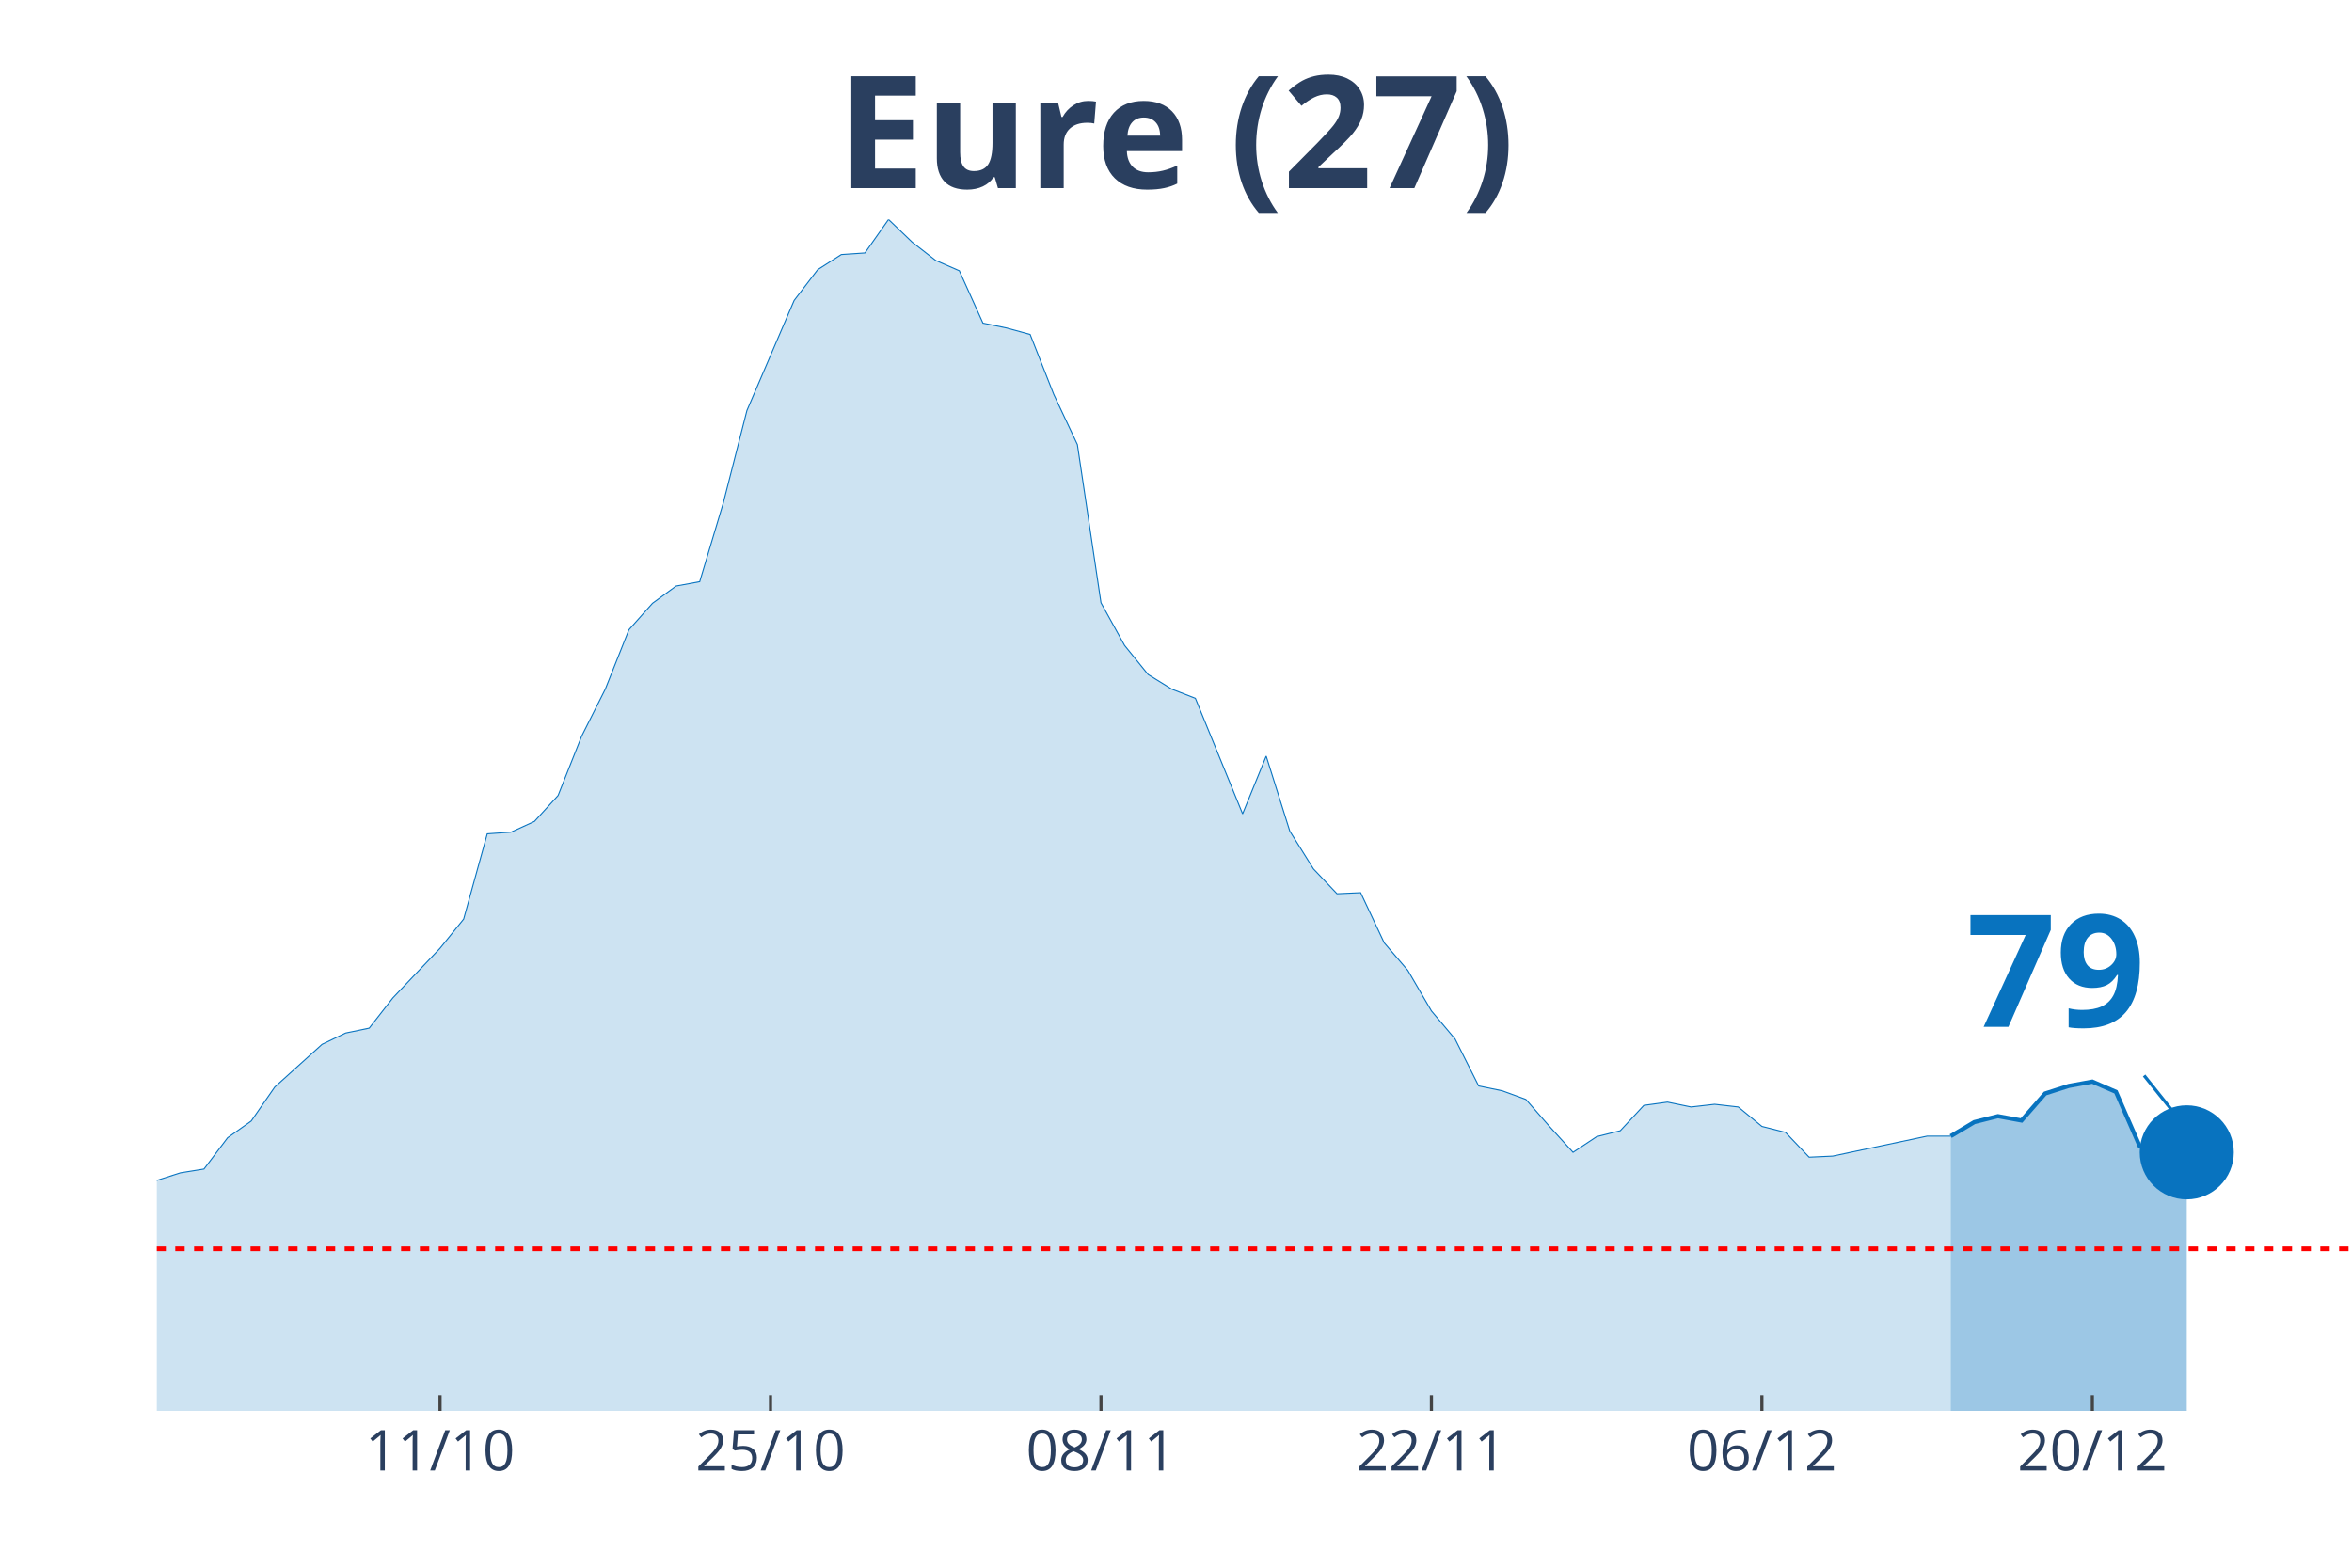
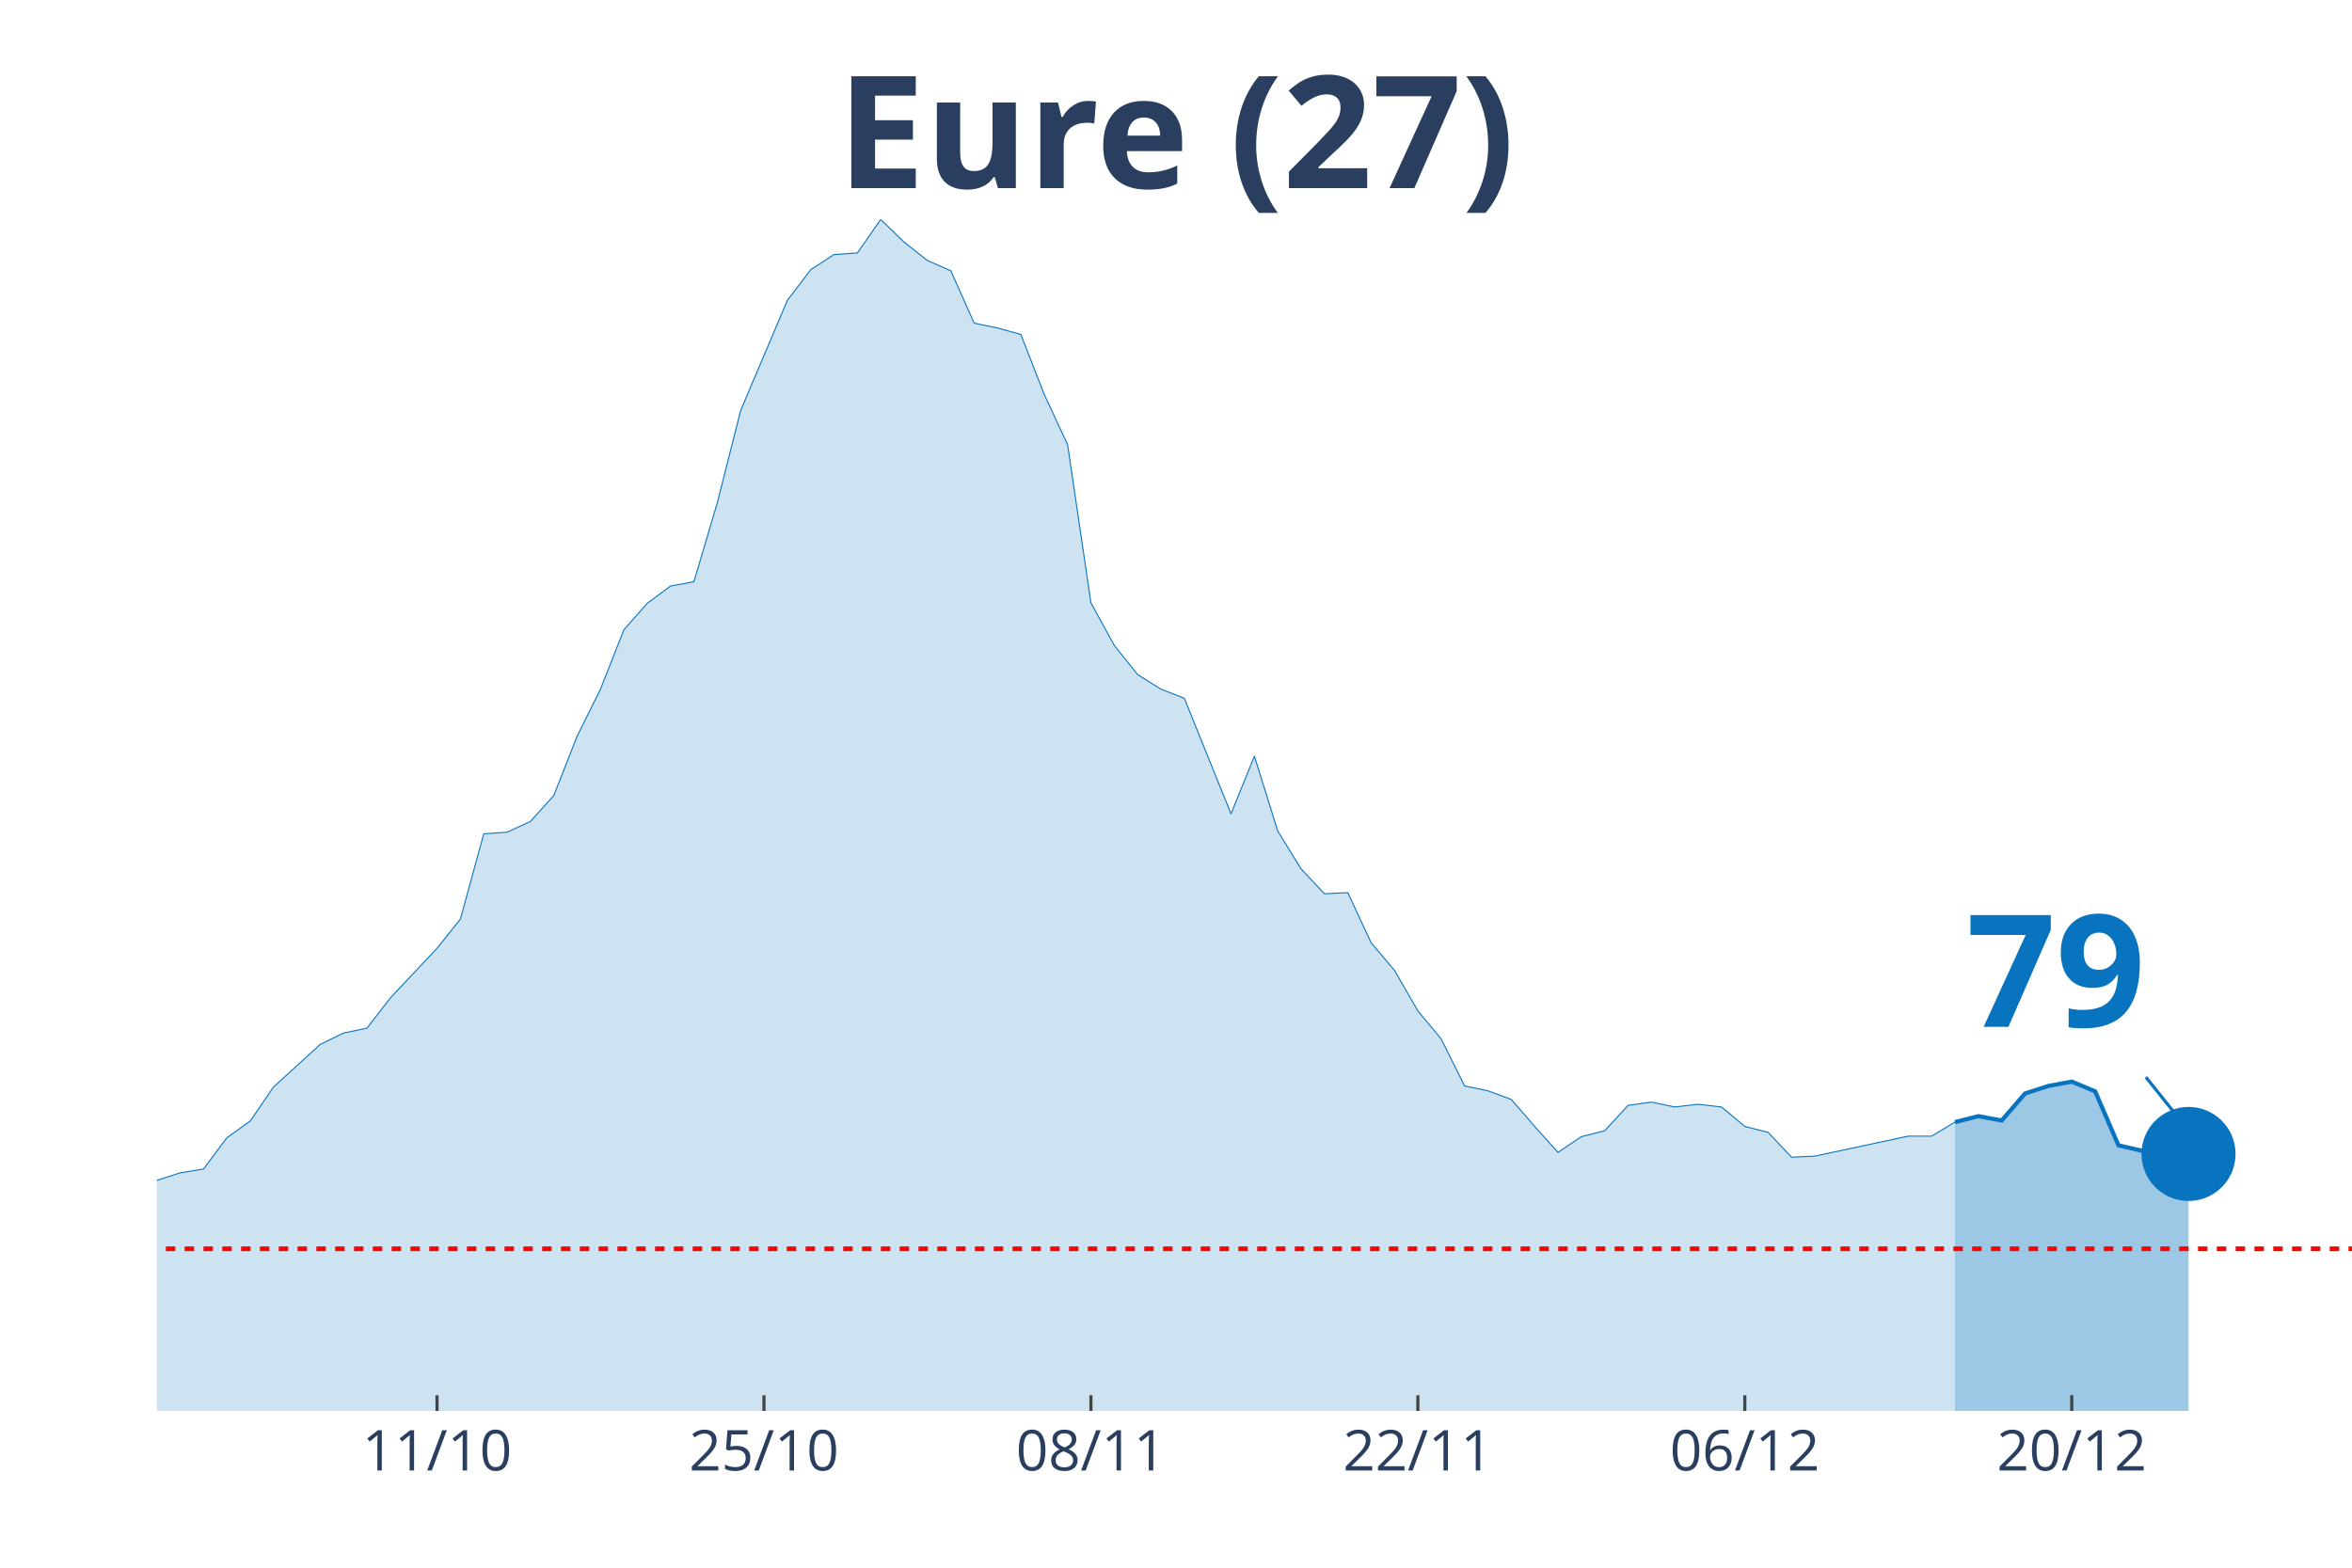
<svg xmlns="http://www.w3.org/2000/svg" class="main-svg" width="1125" height="750" style="" viewBox="0 0 750 500">
  <rect x="0" y="0" width="750" height="500" style="fill: rgb(0, 0, 0); fill-opacity: 0;" />
-   <defs id="defs-b0d55a">
+   <defs id="defs-c07651">
    <g class="clips">
-       <clipPath id="clipb0d55axyplot" class="plotclip">
+       <clipPath id="clipc07651xyplot" class="plotclip">
        <rect width="700" height="380" />
      </clipPath>
-       <clipPath class="axesclip" id="clipb0d55ax">
+       <clipPath class="axesclip" id="clipc07651x">
        <rect x="50" y="0" width="700" height="500" />
      </clipPath>
-       <clipPath class="axesclip" id="clipb0d55ay">
+       <clipPath class="axesclip" id="clipc07651y">
        <rect x="0" y="70" width="750" height="380" />
      </clipPath>
-       <clipPath class="axesclip" id="clipb0d55axy">
+       <clipPath class="axesclip" id="clipc07651xy">
        <rect x="50" y="70" width="700" height="380" />
      </clipPath>
    </g>
    <g class="gradients" />
  </defs>
  <g class="bglayer">
    <rect class="bg" x="50" y="70" width="700" height="380" style="fill: rgb(0, 0, 0); fill-opacity: 0; stroke-width: 0;" />
  </g>
  <g class="layer-below">
    <g class="imagelayer" />
    <g class="shapelayer" />
  </g>
  <g class="cartesianlayer">
    <g class="subplot xy">
      <g class="layer-subplot">
        <g class="shapelayer" />
        <g class="imagelayer" />
      </g>
      <g class="gridlayer">
        <g class="x">
-           <path class="xgrid crisp" transform="translate(140.32,0)" d="M0,70v380" style="stroke: rgb(255, 255, 255); stroke-opacity: 1; stroke-width: 1px;" />
-           <path class="xgrid crisp" transform="translate(245.7,0)" d="M0,70v380" style="stroke: rgb(255, 255, 255); stroke-opacity: 1; stroke-width: 1px;" />
-           <path class="xgrid crisp" transform="translate(351.08,0)" d="M0,70v380" style="stroke: rgb(255, 255, 255); stroke-opacity: 1; stroke-width: 1px;" />
-           <path class="xgrid crisp" transform="translate(456.45,0)" d="M0,70v380" style="stroke: rgb(255, 255, 255); stroke-opacity: 1; stroke-width: 1px;" />
-           <path class="xgrid crisp" transform="translate(561.83,0)" d="M0,70v380" style="stroke: rgb(255, 255, 255); stroke-opacity: 1; stroke-width: 1px;" />
-           <path class="xgrid crisp" transform="translate(667.2,0)" d="M0,70v380" style="stroke: rgb(255, 255, 255); stroke-opacity: 1; stroke-width: 1px;" />
+           <path class="xgrid crisp" transform="translate(139.36,0)" d="M0,70v380" style="stroke: rgb(255, 255, 255); stroke-opacity: 1; stroke-width: 1px;" />
+           <path class="xgrid crisp" transform="translate(243.62,0)" d="M0,70v380" style="stroke: rgb(255, 255, 255); stroke-opacity: 1; stroke-width: 1px;" />
+           <path class="xgrid crisp" transform="translate(347.87,0)" d="M0,70v380" style="stroke: rgb(255, 255, 255); stroke-opacity: 1; stroke-width: 1px;" />
+           <path class="xgrid crisp" transform="translate(452.13,0)" d="M0,70v380" style="stroke: rgb(255, 255, 255); stroke-opacity: 1; stroke-width: 1px;" />
+           <path class="xgrid crisp" transform="translate(556.38,0)" d="M0,70v380" style="stroke: rgb(255, 255, 255); stroke-opacity: 1; stroke-width: 1px;" />
+           <path class="xgrid crisp" transform="translate(660.64,0)" d="M0,70v380" style="stroke: rgb(255, 255, 255); stroke-opacity: 1; stroke-width: 1px;" />
        </g>
        <g class="y" />
      </g>
      <g class="zerolinelayer" />
      <path class="xlines-below" />
      <path class="ylines-below" />
      <g class="overlines-below" />
      <g class="xaxislayer-below" />
      <g class="yaxislayer-below" />
      <g class="overaxes-below" />
-       <g class="plot" transform="translate(50, 70)" clip-path="url('#clipb0d55axyplot')">
+       <g class="plot" transform="translate(50, 70)" clip-path="url('#clipc07651xyplot')">
        <g class="scatterlayer mlayer">
-           <g class="trace scatter traced1449d" style="stroke-miterlimit: 2;">
+           <g class="trace scatter tracec8a22d" style="stroke-miterlimit: 2;">
            <g class="fills">
              <g>
-                 <path class="js-fill" d="M572.04,380L-1023.66,380L-1023.66,375.18L-903.23,378.45L-895.7,378.28L-436.56,374.83L-429.03,373.97L-278.49,360.2L-270.97,357.96L-255.91,351.42L-248.39,349.52L-233.33,341.26L-225.81,341.26L-218.28,341.95L-210.75,338.16L-188.17,337.64L-180.65,333L-165.59,320.77L-158.06,321.63L-150.54,317.84L-143.01,318.53L-135.48,309.41L-127.96,305.79L-120.43,303.55L-112.9,304.24L-97.85,302L-90.32,302.35L-82.8,304.07L-75.27,295.63L-67.74,294.08L-60.22,290.47L-52.69,287.71L-45.16,291.16L-37.63,291.67L-30.11,295.12L-22.58,304.76L-15.05,307.68L0,306.48L7.53,304.07L15.05,302.86L22.58,292.88L30.11,287.54L37.63,276.69L52.69,263.09L60.22,259.47L67.74,257.92L75.27,248.28L90.32,232.44L97.85,223.14L105.38,195.94L112.9,195.42L120.43,191.98L127.96,183.72L135.48,164.78L143.01,149.8L150.54,130.86L158.06,122.42L165.59,116.91L173.12,115.53L180.65,90.39L188.17,60.95L203.23,25.83L210.75,16.01L218.28,11.19L225.81,10.68L233.33,0L240.86,7.23L248.39,13.09L255.91,16.36L263.44,33.06L270.97,34.61L278.49,36.67L286.02,55.79L293.55,71.8L301.08,122.25L308.6,135.85L316.13,145.15L323.66,149.8L331.18,152.72L346.24,189.57L353.76,171.15L361.29,195.08L368.82,207.13L376.34,215.05L383.87,214.71L391.4,230.72L398.92,239.5L406.45,252.42L413.98,261.37L421.51,276.35L429.03,277.9L436.56,280.65L444.09,289.26L451.61,297.53L459.14,292.53L466.67,290.64L474.19,282.55L481.72,281.51L489.25,283.06L496.77,282.2L504.3,283.06L511.83,289.26L519.35,291.16L526.88,299.08L534.41,298.73L564.52,292.36L572.04,292.36" style="fill: rgb(8, 115, 191); fill-opacity: 0.2; stroke-width: 0;" />
+                 <path class="js-fill" d="M573.4,380L-1012.77,380L-1012.77,375.18L-901.06,378.62L-893.62,378.45L-603.19,378.79L-595.74,379.14L-431.91,374.83L-424.47,373.97L-275.53,360.2L-268.09,357.96L-253.19,351.42L-245.74,349.52L-230.85,341.26L-223.4,341.26L-215.96,341.95L-208.51,338.16L-186.17,337.64L-178.72,333L-163.83,320.77L-156.38,321.63L-148.94,317.84L-141.49,318.53L-134.04,309.41L-126.6,305.79L-119.15,303.55L-111.7,304.24L-96.81,302L-89.36,302.35L-81.91,304.07L-74.47,295.63L-67.02,294.08L-59.57,290.47L-52.13,287.71L-44.68,291.16L-37.23,291.67L-29.79,295.12L-22.34,304.76L-14.89,307.68L0,306.48L7.45,304.07L14.89,302.86L22.34,292.88L29.79,287.54L37.23,276.69L52.13,263.09L59.57,259.47L67.02,257.92L74.47,248.28L89.36,232.44L96.81,223.14L104.26,195.94L111.7,195.42L119.15,191.98L126.6,183.72L134.04,164.78L141.49,149.8L148.94,130.86L156.38,122.42L163.83,116.91L171.28,115.53L178.72,90.39L186.17,60.95L201.06,25.83L208.51,16.01L215.96,11.19L223.4,10.68L230.85,0L238.3,7.23L245.74,13.09L253.19,16.36L260.64,33.06L268.09,34.61L275.53,36.67L282.98,55.79L290.43,71.8L297.87,122.25L305.32,135.85L312.77,145.15L320.21,149.8L327.66,152.72L342.55,189.57L350,171.15L357.45,195.08L364.89,207.13L372.34,215.05L379.79,214.71L387.23,230.72L394.68,239.5L402.13,252.42L409.57,261.37L417.02,276.35L424.47,277.9L431.91,280.65L439.36,289.26L446.81,297.53L454.26,292.53L461.7,290.64L469.15,282.55L476.6,281.51L484.04,283.06L491.49,282.2L498.94,283.06L506.38,289.26L513.83,291.16L521.28,299.08L528.72,298.73L558.51,292.36L565.96,292.36L573.4,287.88" style="fill: rgb(8, 115, 191); fill-opacity: 0.2; stroke-width: 0;" />
              </g>
            </g>
            <g class="errorbars" />
            <g class="lines">
-               <path class="js-line" d="M-1023.66,375.18L-903.23,378.45L-895.7,378.28L-436.56,374.83L-429.03,373.97L-278.49,360.2L-270.97,357.96L-255.91,351.42L-248.39,349.52L-233.33,341.26L-225.81,341.26L-218.28,341.95L-210.75,338.16L-188.17,337.64L-180.65,333L-165.59,320.77L-158.06,321.63L-150.54,317.84L-143.01,318.53L-135.48,309.41L-127.96,305.79L-120.43,303.55L-112.9,304.24L-97.85,302L-90.32,302.35L-82.8,304.07L-75.27,295.63L-67.74,294.08L-60.22,290.47L-52.69,287.71L-45.16,291.16L-37.63,291.67L-30.11,295.12L-22.58,304.76L-15.05,307.68L0,306.48L7.53,304.07L15.05,302.86L22.58,292.88L30.11,287.54L37.63,276.69L52.69,263.09L60.22,259.47L67.74,257.92L75.27,248.28L90.32,232.44L97.85,223.14L105.38,195.94L112.9,195.42L120.43,191.98L127.96,183.72L135.48,164.78L143.01,149.8L150.54,130.86L158.06,122.42L165.59,116.91L173.12,115.53L180.65,90.39L188.17,60.95L203.23,25.83L210.75,16.01L218.28,11.19L225.81,10.68L233.33,0L240.86,7.23L248.39,13.09L255.91,16.36L263.44,33.06L270.97,34.61L278.49,36.67L286.02,55.79L293.55,71.8L301.08,122.25L308.6,135.85L316.13,145.15L323.66,149.8L331.18,152.72L346.24,189.57L353.76,171.15L361.29,195.08L368.82,207.13L376.34,215.05L383.87,214.71L391.4,230.72L398.92,239.5L406.45,252.42L413.98,261.37L421.51,276.35L429.03,277.9L436.56,280.65L444.09,289.26L451.61,297.53L459.14,292.53L466.67,290.64L474.19,282.55L481.72,281.51L489.25,283.06L496.77,282.2L504.3,283.06L511.83,289.26L519.35,291.16L526.88,299.08L534.41,298.73L564.52,292.36L572.04,292.36" style="vector-effect: non-scaling-stroke; fill: none; stroke: rgb(8, 115, 191); stroke-opacity: 1; stroke-width: 0.5px; opacity: 1;" />
+               <path class="js-line" d="M-1012.77,375.18L-901.06,378.62L-893.62,378.45L-603.19,378.79L-595.74,379.14L-431.91,374.83L-424.47,373.97L-275.53,360.2L-268.09,357.96L-253.19,351.42L-245.74,349.52L-230.85,341.26L-223.4,341.26L-215.96,341.95L-208.51,338.16L-186.17,337.64L-178.72,333L-163.83,320.77L-156.38,321.63L-148.94,317.84L-141.49,318.53L-134.04,309.41L-126.6,305.79L-119.15,303.55L-111.7,304.24L-96.81,302L-89.36,302.35L-81.91,304.07L-74.47,295.63L-67.02,294.08L-59.57,290.47L-52.13,287.71L-44.68,291.16L-37.23,291.67L-29.79,295.12L-22.34,304.76L-14.89,307.68L0,306.48L7.45,304.07L14.89,302.86L22.34,292.88L29.79,287.54L37.23,276.69L52.13,263.09L59.57,259.47L67.02,257.92L74.47,248.28L89.36,232.44L96.81,223.14L104.26,195.94L111.7,195.42L119.15,191.98L126.6,183.72L134.04,164.78L141.49,149.8L148.94,130.86L156.38,122.42L163.83,116.91L171.28,115.53L178.72,90.39L186.17,60.95L201.06,25.83L208.51,16.01L215.96,11.19L223.4,10.68L230.85,0L238.3,7.23L245.74,13.09L253.19,16.36L260.64,33.06L268.09,34.61L275.53,36.67L282.98,55.79L290.43,71.8L297.87,122.25L305.32,135.85L312.77,145.15L320.21,149.8L327.66,152.72L342.55,189.57L350,171.15L357.45,195.08L364.89,207.13L372.34,215.05L379.79,214.71L387.23,230.72L394.68,239.5L402.13,252.42L409.57,261.37L417.02,276.35L424.47,277.9L431.91,280.65L439.36,289.26L446.81,297.53L454.26,292.53L461.7,290.64L469.15,282.55L476.6,281.51L484.04,283.06L491.49,282.2L498.94,283.06L506.38,289.26L513.83,291.16L521.28,299.08L528.72,298.73L558.51,292.36L565.96,292.36L573.4,287.88" style="vector-effect: non-scaling-stroke; fill: none; stroke: rgb(8, 115, 191); stroke-opacity: 1; stroke-width: 0.5px; opacity: 1;" />
            </g>
            <g class="points" />
            <g class="text" />
          </g>
-           <g class="trace scatter trace3788ac" style="stroke-miterlimit: 2;">
+           <g class="trace scatter traceecd66f" style="stroke-miterlimit: 2;">
            <g class="fills">
              <g>
-                 <path class="js-fill" d="M647.31,380L572.04,380L572.04,292.36L579.57,287.88L587.1,285.99L594.62,287.37L602.15,278.76L609.68,276.35L617.2,274.97L624.73,278.24L632.26,295.46L639.78,297.18L647.31,297.53" style="fill: rgb(8, 115, 191); fill-opacity: 0.4; stroke-width: 0;" />
+                 <path class="js-fill" d="M647.87,380L573.4,380L573.4,287.88L580.85,285.99L588.3,287.37L595.74,278.76L603.19,276.35L610.64,274.97L618.09,278.07L625.53,295.29L632.98,297.01L647.87,298.04" style="fill: rgb(8, 115, 191); fill-opacity: 0.4; stroke-width: 0;" />
              </g>
            </g>
            <g class="errorbars" />
            <g class="lines">
-               <path class="js-line" d="M572.04,292.36L579.57,287.88L587.1,285.99L594.62,287.37L602.15,278.76L609.68,276.35L617.2,274.97L624.73,278.24L632.26,295.46L639.78,297.18L647.31,297.53" style="vector-effect: non-scaling-stroke; fill: none; stroke: rgb(8, 115, 191); stroke-opacity: 1; stroke-width: 2px; opacity: 1;" />
+               <path class="js-line" d="M573.4,287.88L580.85,285.99L588.3,287.37L595.74,278.76L603.19,276.35L610.64,274.97L618.09,278.07L625.53,295.29L632.98,297.01L647.87,298.04" style="vector-effect: non-scaling-stroke; fill: none; stroke: rgb(8, 115, 191); stroke-opacity: 1; stroke-width: 2px; opacity: 1;" />
            </g>
            <g class="points" />
            <g class="text" />
          </g>
-           <g class="trace scatter trace671d99" style="stroke-miterlimit: 2; opacity: 1;">
+           <g class="trace scatter traceb8bad5" style="stroke-miterlimit: 2; opacity: 1;">
            <g class="fills" />
            <g class="errorbars" />
            <g class="lines" />
            <g class="points">
-               <path class="point" transform="translate(647.31,297.53)" d="M15,0A15,15 0 1,1 0,-15A15,15 0 0,1 15,0Z" style="opacity: 1; stroke-width: 0px; fill: rgb(8, 115, 191); fill-opacity: 1;" />
+               <path class="point" transform="translate(647.87,298.04)" d="M15,0A15,15 0 1,1 0,-15A15,15 0 0,1 15,0Z" style="opacity: 1; stroke-width: 0px; fill: rgb(8, 115, 191); fill-opacity: 1;" />
            </g>
            <g class="text" />
          </g>
        </g>
      </g>
      <g class="overplot" />
      <path class="xlines-above crisp" style="fill: none; stroke-width: 1px; stroke: rgb(0, 0, 0); stroke-opacity: 0;" d="" />
      <path class="ylines-above crisp" style="fill: none;" d="M0,0" />
      <g class="overlines-above" />
      <g class="xaxislayer-above">
-         <path class="xtick ticks crisp" d="M0,450v-5" transform="translate(140.32,0)" style="stroke: rgb(68, 68, 68); stroke-opacity: 1; stroke-width: 1px;" />
-         <path class="xtick ticks crisp" d="M0,450v-5" transform="translate(245.7,0)" style="stroke: rgb(68, 68, 68); stroke-opacity: 1; stroke-width: 1px;" />
-         <path class="xtick ticks crisp" d="M0,450v-5" transform="translate(351.08,0)" style="stroke: rgb(68, 68, 68); stroke-opacity: 1; stroke-width: 1px;" />
-         <path class="xtick ticks crisp" d="M0,450v-5" transform="translate(456.45,0)" style="stroke: rgb(68, 68, 68); stroke-opacity: 1; stroke-width: 1px;" />
-         <path class="xtick ticks crisp" d="M0,450v-5" transform="translate(561.83,0)" style="stroke: rgb(68, 68, 68); stroke-opacity: 1; stroke-width: 1px;" />
-         <path class="xtick ticks crisp" d="M0,450v-5" transform="translate(667.2,0)" style="stroke: rgb(68, 68, 68); stroke-opacity: 1; stroke-width: 1px;" />
+         <path class="xtick ticks crisp" d="M0,450v-5" transform="translate(139.36,0)" style="stroke: rgb(68, 68, 68); stroke-opacity: 1; stroke-width: 1px;" />
+         <path class="xtick ticks crisp" d="M0,450v-5" transform="translate(243.62,0)" style="stroke: rgb(68, 68, 68); stroke-opacity: 1; stroke-width: 1px;" />
+         <path class="xtick ticks crisp" d="M0,450v-5" transform="translate(347.87,0)" style="stroke: rgb(68, 68, 68); stroke-opacity: 1; stroke-width: 1px;" />
+         <path class="xtick ticks crisp" d="M0,450v-5" transform="translate(452.13,0)" style="stroke: rgb(68, 68, 68); stroke-opacity: 1; stroke-width: 1px;" />
+         <path class="xtick ticks crisp" d="M0,450v-5" transform="translate(556.38,0)" style="stroke: rgb(68, 68, 68); stroke-opacity: 1; stroke-width: 1px;" />
+         <path class="xtick ticks crisp" d="M0,450v-5" transform="translate(660.64,0)" style="stroke: rgb(68, 68, 68); stroke-opacity: 1; stroke-width: 1px;" />
        <g class="xtick">
-           <text text-anchor="middle" x="0" y="469" transform="translate(140.32,0)" style="font-family: 'Open Sans', verdana, arial, sans-serif; font-size: 18px; fill: rgb(42, 63, 95); fill-opacity: 1; white-space: pre;">11/10</text>
+           <text text-anchor="middle" x="0" y="469" transform="translate(139.36,0)" style="font-family: 'Open Sans', verdana, arial, sans-serif; font-size: 18px; fill: rgb(42, 63, 95); fill-opacity: 1; white-space: pre;">11/10</text>
        </g>
        <g class="xtick">
-           <text text-anchor="middle" x="0" y="469" transform="translate(245.7,0)" style="font-family: 'Open Sans', verdana, arial, sans-serif; font-size: 18px; fill: rgb(42, 63, 95); fill-opacity: 1; white-space: pre;">25/10</text>
+           <text text-anchor="middle" x="0" y="469" transform="translate(243.62,0)" style="font-family: 'Open Sans', verdana, arial, sans-serif; font-size: 18px; fill: rgb(42, 63, 95); fill-opacity: 1; white-space: pre;">25/10</text>
        </g>
        <g class="xtick">
-           <text text-anchor="middle" x="0" y="469" transform="translate(351.08,0)" style="font-family: 'Open Sans', verdana, arial, sans-serif; font-size: 18px; fill: rgb(42, 63, 95); fill-opacity: 1; white-space: pre;">08/11</text>
+           <text text-anchor="middle" x="0" y="469" transform="translate(347.87,0)" style="font-family: 'Open Sans', verdana, arial, sans-serif; font-size: 18px; fill: rgb(42, 63, 95); fill-opacity: 1; white-space: pre;">08/11</text>
        </g>
        <g class="xtick">
-           <text text-anchor="middle" x="0" y="469" transform="translate(456.45,0)" style="font-family: 'Open Sans', verdana, arial, sans-serif; font-size: 18px; fill: rgb(42, 63, 95); fill-opacity: 1; white-space: pre;">22/11</text>
+           <text text-anchor="middle" x="0" y="469" transform="translate(452.13,0)" style="font-family: 'Open Sans', verdana, arial, sans-serif; font-size: 18px; fill: rgb(42, 63, 95); fill-opacity: 1; white-space: pre;">22/11</text>
        </g>
        <g class="xtick">
-           <text text-anchor="middle" x="0" y="469" transform="translate(561.83,0)" style="font-family: 'Open Sans', verdana, arial, sans-serif; font-size: 18px; fill: rgb(42, 63, 95); fill-opacity: 1; white-space: pre;">06/12</text>
+           <text text-anchor="middle" x="0" y="469" transform="translate(556.38,0)" style="font-family: 'Open Sans', verdana, arial, sans-serif; font-size: 18px; fill: rgb(42, 63, 95); fill-opacity: 1; white-space: pre;">06/12</text>
        </g>
        <g class="xtick">
-           <text text-anchor="middle" x="0" y="469" transform="translate(667.2,0)" style="font-family: 'Open Sans', verdana, arial, sans-serif; font-size: 18px; fill: rgb(42, 63, 95); fill-opacity: 1; white-space: pre;">20/12</text>
+           <text text-anchor="middle" x="0" y="469" transform="translate(660.64,0)" style="font-family: 'Open Sans', verdana, arial, sans-serif; font-size: 18px; fill: rgb(42, 63, 95); fill-opacity: 1; white-space: pre;">20/12</text>
        </g>
      </g>
      <g class="yaxislayer-above" />
      <g class="overaxes-above" />
    </g>
  </g>
  <g class="polarlayer" />
  <g class="ternarylayer" />
  <g class="geolayer" />
  <g class="funnelarealayer" />
  <g class="pielayer" />
  <g class="treemaplayer" />
  <g class="sunburstlayer" />
  <g class="glimages" />
-   <defs id="topdefs-b0d55a">
+   <defs id="topdefs-c07651">
    <g class="clips" />
  </defs>
  <g class="layer-above">
    <g class="imagelayer" />
    <g class="shapelayer">
-       <path data-index="0" fill-rule="evenodd" d="M-4180.11,398.29L1322.04,398.29" clip-path="url('#clipb0d55axy')" style="opacity: 1; stroke: rgb(255, 0, 0); stroke-opacity: 1; fill: rgb(0, 0, 0); fill-opacity: 0; stroke-dasharray: 3px, 3px; stroke-width: 1.5px;" />
+       <path data-index="0" fill-rule="evenodd" d="M-4135.11,398.29L1308.51,398.29" clip-path="url('#clipc07651xy')" style="opacity: 1; stroke: rgb(255, 0, 0); stroke-opacity: 1; fill: rgb(0, 0, 0); fill-opacity: 0; stroke-dasharray: 3px, 3px; stroke-width: 1.5px;" />
    </g>
  </g>
  <g class="infolayer">
    <g class="g-gtitle">
      <text class="gtitle" x="375" y="25" text-anchor="middle" dy="0.7em" style="font-family: 'Open Sans', verdana, arial, sans-serif; font-size: 50px; fill: rgb(42, 63, 95); opacity: 1; font-weight: normal; white-space: pre;">
        <tspan style="font-weight:bold">Eure (27)</tspan>
      </text>
    </g>
    <g class="g-xtitle" />
    <g class="annotation" data-index="0" style="opacity: 1;">
-       <g class="annotation-text-g" transform="rotate(0,655.31,307.53)">
+       <g class="annotation-text-g" transform="rotate(0,655.87,308.04)">
        <g class="cursor-pointer" transform="translate(612, 272)">
          <rect class="bg" x="0.5" y="0.5" width="86" height="71" style="stroke-width: 1px; stroke: rgb(0, 0, 0); stroke-opacity: 0; fill: rgb(255, 255, 255); fill-opacity: 0.6;" />
          <text class="annotation-text" text-anchor="middle" x="43.531" y="55.5" style="font-family: 'Open Sans', verdana, arial, sans-serif; font-size: 50px; fill: rgb(8, 115, 191); fill-opacity: 1; white-space: pre;">
            <tspan style="font-weight:bold">79 </tspan>
          </text>
        </g>
      </g>
      <g class="annotation-arrow-g" style="opacity: 1;">
-         <path d="M683.71,343.03L695.31,357.53" style="stroke-width: 1px; stroke: rgb(8, 115, 191); stroke-opacity: 1; stroke-dasharray: 0px, 0px, 18.569px, 18.569px;" />
+         <path d="M684.27,343.54L695.87,358.04" style="stroke-width: 1px; stroke: rgb(8, 115, 191); stroke-opacity: 1; stroke-dasharray: 0px, 0px, 18.569px, 18.569px;" />
      </g>
    </g>
  </g>
</svg>
